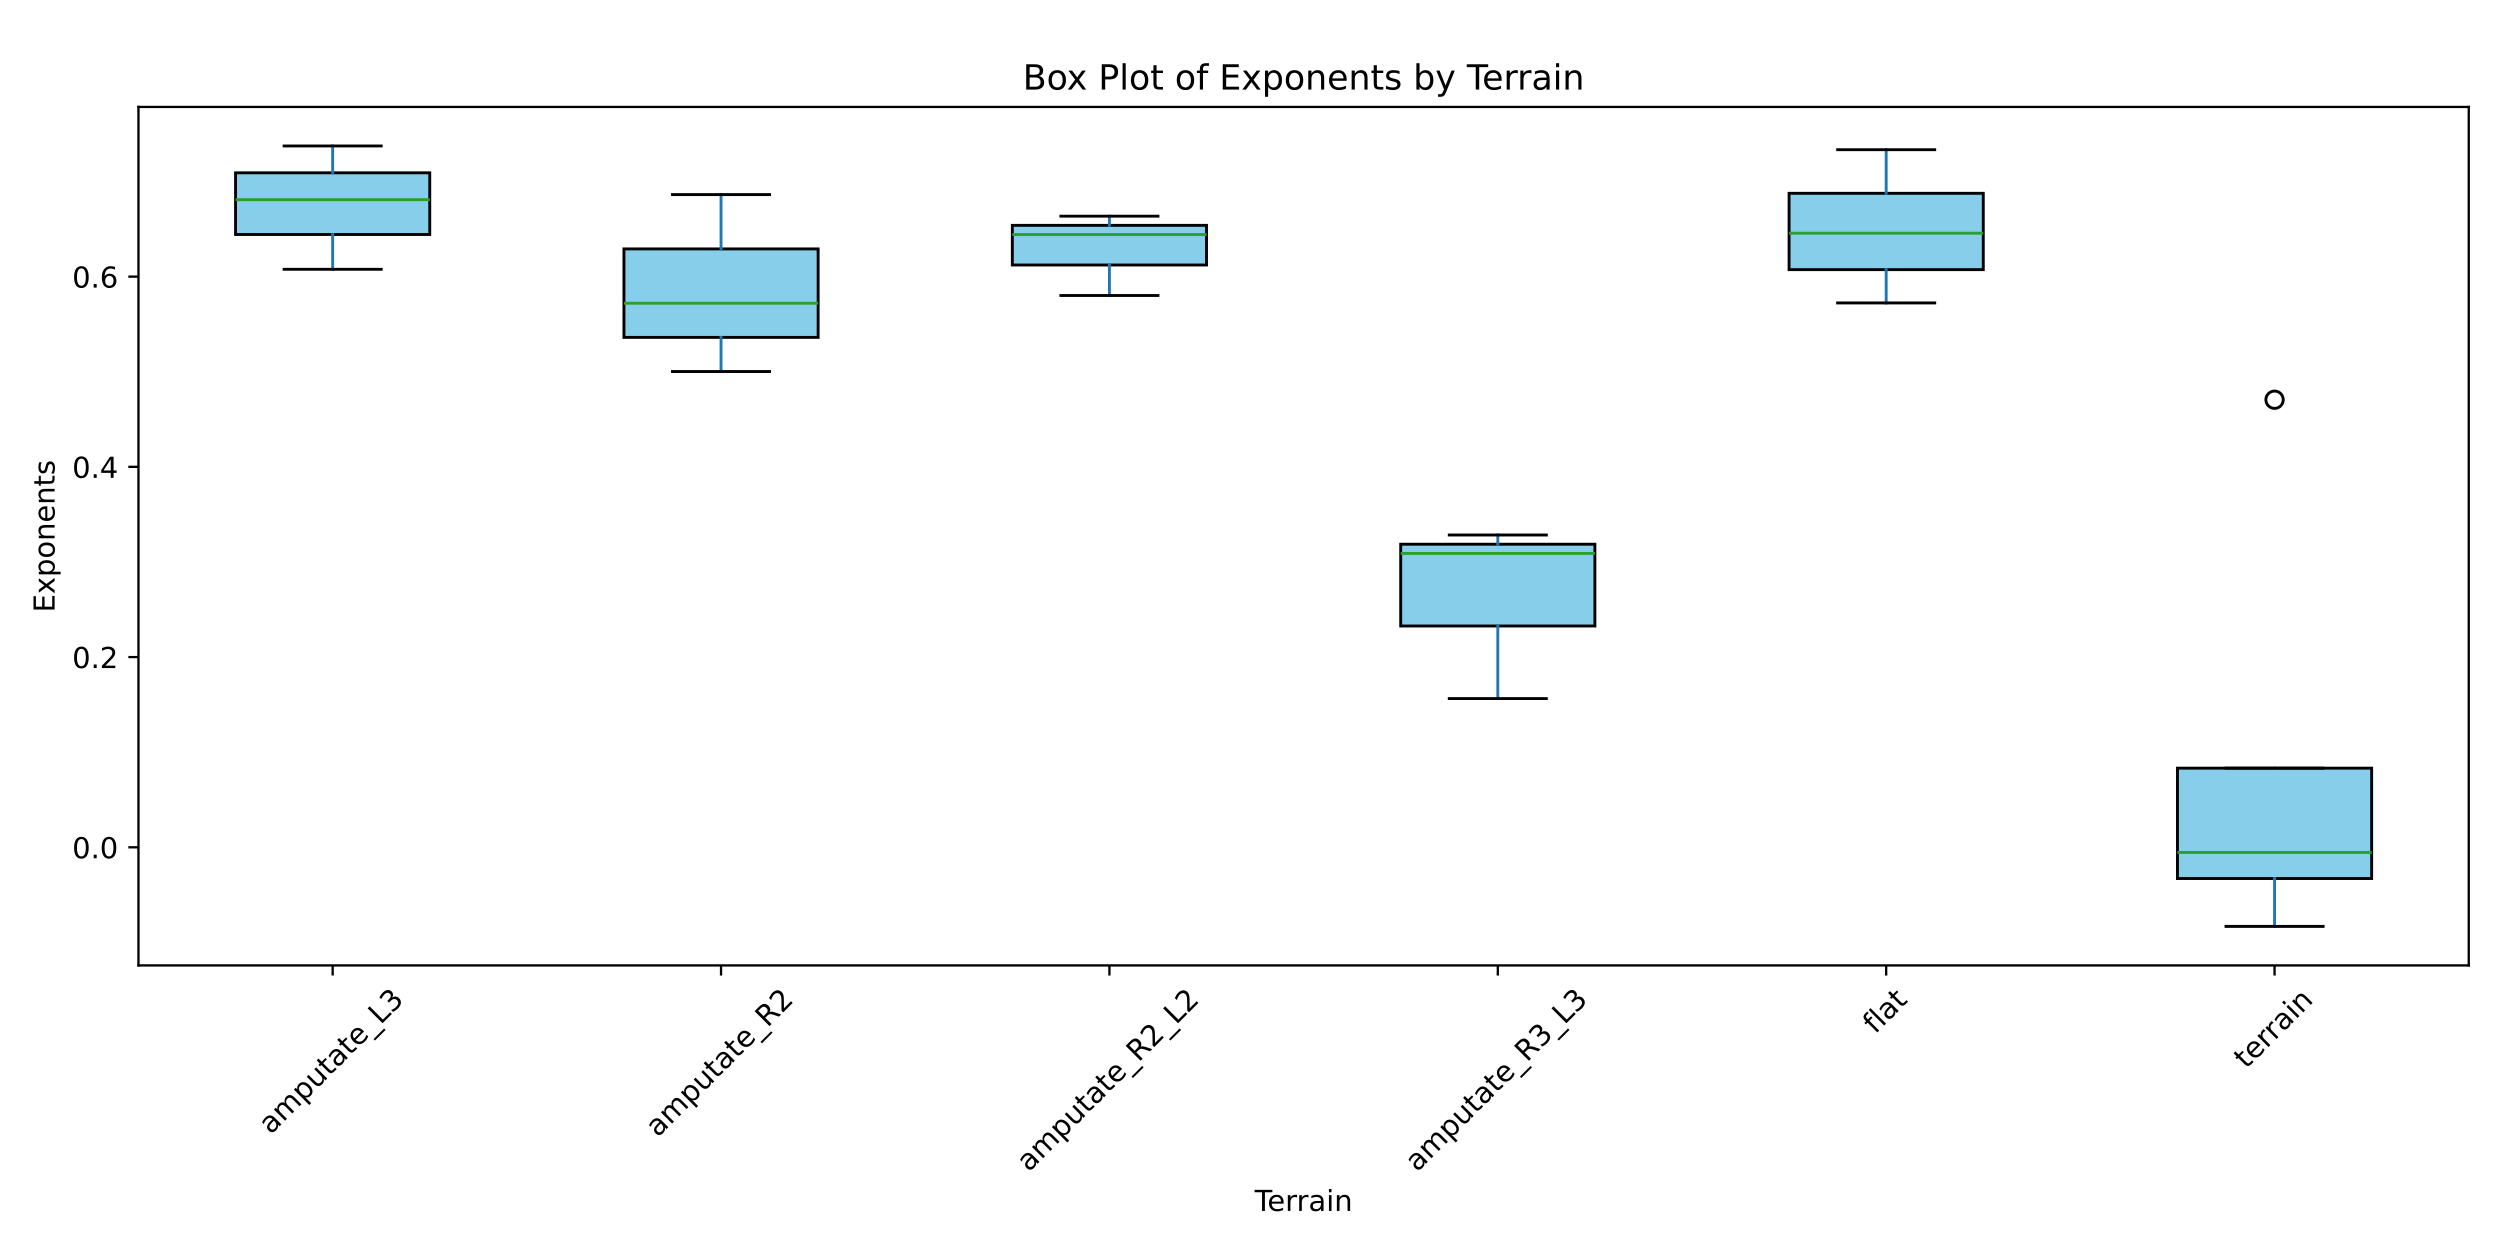
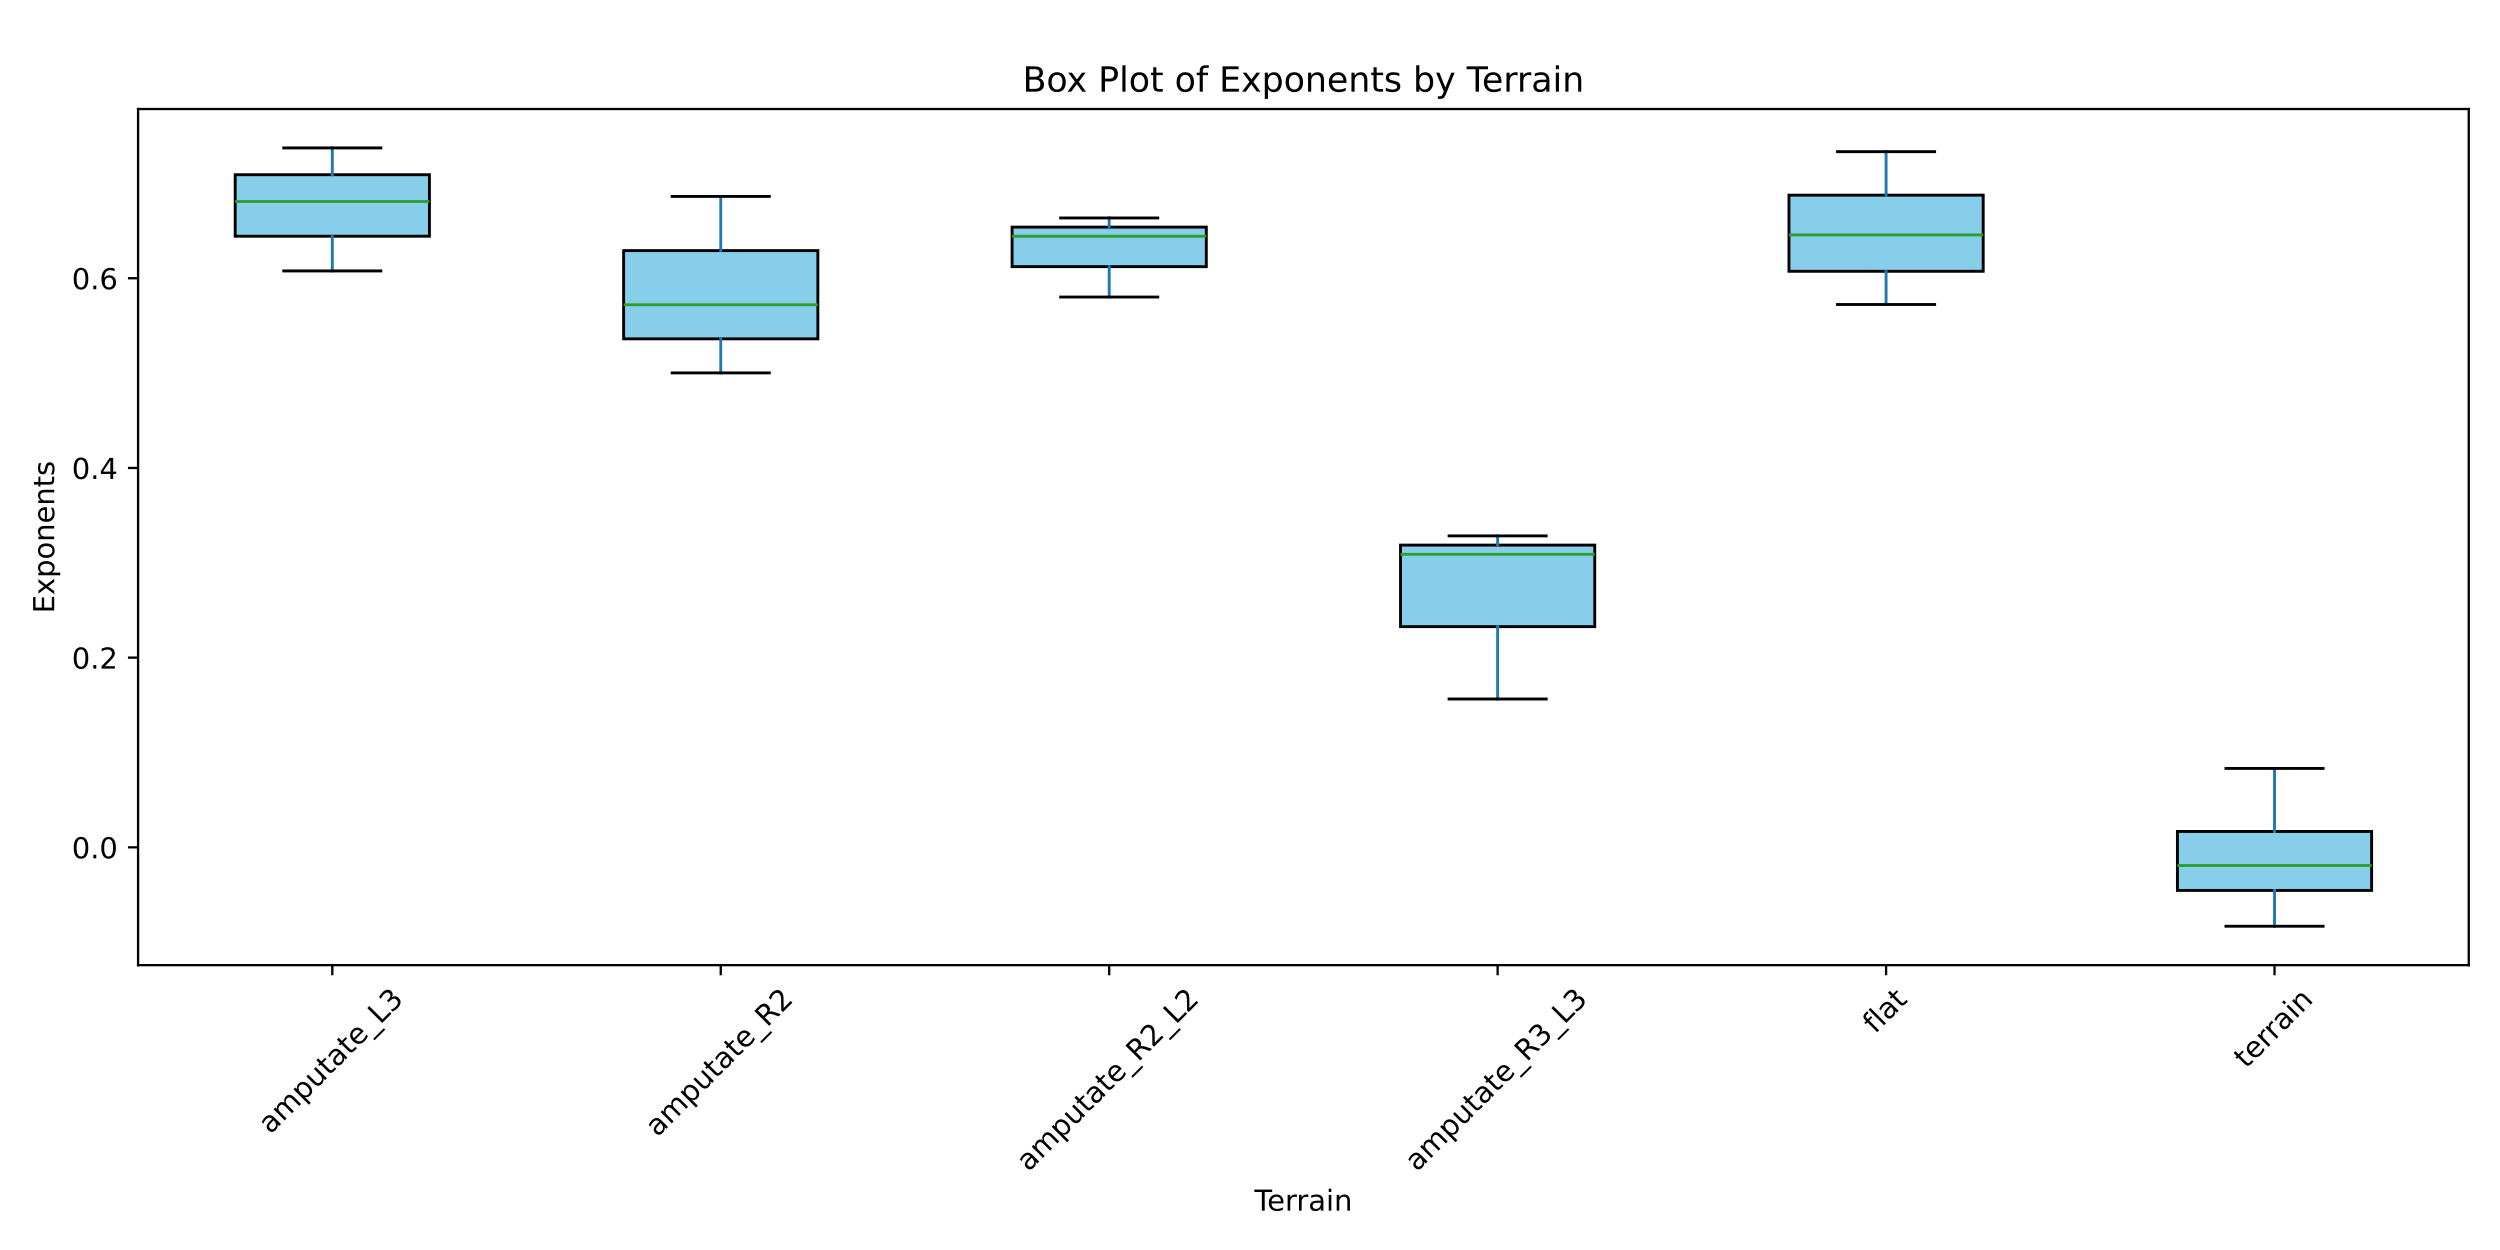
<svg xmlns="http://www.w3.org/2000/svg" xmlns:xlink="http://www.w3.org/1999/xlink" width="864pt" height="432pt" viewBox="0 0 864 432" version="1.1">
  <defs>
    <style type="text/css">*{stroke-linejoin: round; stroke-linecap: butt}</style>
  </defs>
  <g id="figure_1">
    <g id="patch_1">
      <path d="M 0 432  L 864 432  L 864 0  L 0 0  z " style="fill: #ffffff" />
    </g>
    <g id="axes_1">
      <g id="patch_2">
-         <path d="M 47.855 333.648  L 853.2 333.648  L 853.2 36.96  L 47.855 36.96  z " style="fill: #ffffff" />
+         <path d="M 47.72 333.553  L 853.2 333.553  L 853.2 37.68  L 47.72 37.68  z " style="fill: #ffffff" />
      </g>
      <g id="matplotlib.axis_1">
        <g id="xtick_1">
          <g id="line2d_1">
            <defs>
-               <path id="mf14366490c" d="M 0 0  L 0 3.5  " style="stroke: #000000; stroke-width: 0.8" />
+               <path id="ma3afc1bff6" d="M 0 0  L 0 3.5  " style="stroke: #000000; stroke-width: 0.8" />
            </defs>
            <g>
-               <use xlink:href="#mf14366490c" x="114.967" y="333.648" style="stroke: #000000; stroke-width: 0.8" />
+               <use xlink:href="#ma3afc1bff6" x="114.843" y="333.553" style="stroke: #000000; stroke-width: 0.8" />
            </g>
          </g>
          <g id="text_1">
-             <g transform="translate(93.56053 392.2904) rotate(-45) scale(0.1 -0.1)">
+             <g transform="translate(93.43678 392.195) rotate(-45) scale(0.1 -0.1)">
              <defs>
                <path id="DejaVuSans-61" d="M 2194 1759  Q 1497 1759 1228 1600  Q 959 1441 959 1056  Q 959 750 1161 570  Q 1363 391 1709 391  Q 2188 391 2477 730  Q 2766 1069 2766 1631  L 2766 1759  L 2194 1759  z M 3341 1997  L 3341 0  L 2766 0  L 2766 531  Q 2569 213 2275 61  Q 1981 -91 1556 -91  Q 1019 -91 701 211  Q 384 513 384 1019  Q 384 1609 779 1909  Q 1175 2209 1959 2209  L 2766 2209  L 2766 2266  Q 2766 2663 2505 2880  Q 2244 3097 1772 3097  Q 1472 3097 1187 3025  Q 903 2953 641 2809  L 641 3341  Q 956 3463 1253 3523  Q 1550 3584 1831 3584  Q 2591 3584 2966 3190  Q 3341 2797 3341 1997  z " transform="scale(0.015625)" />
                <path id="DejaVuSans-6d" d="M 3328 2828  Q 3544 3216 3844 3400  Q 4144 3584 4550 3584  Q 5097 3584 5394 3201  Q 5691 2819 5691 2113  L 5691 0  L 5113 0  L 5113 2094  Q 5113 2597 4934 2840  Q 4756 3084 4391 3084  Q 3944 3084 3684 2787  Q 3425 2491 3425 1978  L 3425 0  L 2847 0  L 2847 2094  Q 2847 2600 2669 2842  Q 2491 3084 2119 3084  Q 1678 3084 1418 2786  Q 1159 2488 1159 1978  L 1159 0  L 581 0  L 581 3500  L 1159 3500  L 1159 2956  Q 1356 3278 1631 3431  Q 1906 3584 2284 3584  Q 2666 3584 2933 3390  Q 3200 3197 3328 2828  z " transform="scale(0.015625)" />
                <path id="DejaVuSans-70" d="M 1159 525  L 1159 -1331  L 581 -1331  L 581 3500  L 1159 3500  L 1159 2969  Q 1341 3281 1617 3432  Q 1894 3584 2278 3584  Q 2916 3584 3314 3078  Q 3713 2572 3713 1747  Q 3713 922 3314 415  Q 2916 -91 2278 -91  Q 1894 -91 1617 61  Q 1341 213 1159 525  z M 3116 1747  Q 3116 2381 2855 2742  Q 2594 3103 2138 3103  Q 1681 3103 1420 2742  Q 1159 2381 1159 1747  Q 1159 1113 1420 752  Q 1681 391 2138 391  Q 2594 391 2855 752  Q 3116 1113 3116 1747  z " transform="scale(0.015625)" />
                <path id="DejaVuSans-75" d="M 544 1381  L 544 3500  L 1119 3500  L 1119 1403  Q 1119 906 1312 657  Q 1506 409 1894 409  Q 2359 409 2629 706  Q 2900 1003 2900 1516  L 2900 3500  L 3475 3500  L 3475 0  L 2900 0  L 2900 538  Q 2691 219 2414 64  Q 2138 -91 1772 -91  Q 1169 -91 856 284  Q 544 659 544 1381  z M 1991 3584  L 1991 3584  z " transform="scale(0.015625)" />
                <path id="DejaVuSans-74" d="M 1172 4494  L 1172 3500  L 2356 3500  L 2356 3053  L 1172 3053  L 1172 1153  Q 1172 725 1289 603  Q 1406 481 1766 481  L 2356 481  L 2356 0  L 1766 0  Q 1100 0 847 248  Q 594 497 594 1153  L 594 3053  L 172 3053  L 172 3500  L 594 3500  L 594 4494  L 1172 4494  z " transform="scale(0.015625)" />
                <path id="DejaVuSans-65" d="M 3597 1894  L 3597 1613  L 953 1613  Q 991 1019 1311 708  Q 1631 397 2203 397  Q 2534 397 2845 478  Q 3156 559 3463 722  L 3463 178  Q 3153 47 2828 -22  Q 2503 -91 2169 -91  Q 1331 -91 842 396  Q 353 884 353 1716  Q 353 2575 817 3079  Q 1281 3584 2069 3584  Q 2775 3584 3186 3129  Q 3597 2675 3597 1894  z M 3022 2063  Q 3016 2534 2758 2815  Q 2500 3097 2075 3097  Q 1594 3097 1305 2825  Q 1016 2553 972 2059  L 3022 2063  z " transform="scale(0.015625)" />
                <path id="DejaVuSans-5f" d="M 3263 -1063  L 3263 -1509  L -63 -1509  L -63 -1063  L 3263 -1063  z " transform="scale(0.015625)" />
                <path id="DejaVuSans-4c" d="M 628 4666  L 1259 4666  L 1259 531  L 3531 531  L 3531 0  L 628 0  L 628 4666  z " transform="scale(0.015625)" />
                <path id="DejaVuSans-33" d="M 2597 2516  Q 3050 2419 3304 2112  Q 3559 1806 3559 1356  Q 3559 666 3084 287  Q 2609 -91 1734 -91  Q 1441 -91 1130 -33  Q 819 25 488 141  L 488 750  Q 750 597 1062 519  Q 1375 441 1716 441  Q 2309 441 2620 675  Q 2931 909 2931 1356  Q 2931 1769 2642 2001  Q 2353 2234 1838 2234  L 1294 2234  L 1294 2753  L 1863 2753  Q 2328 2753 2575 2939  Q 2822 3125 2822 3475  Q 2822 3834 2567 4026  Q 2313 4219 1838 4219  Q 1578 4219 1281 4162  Q 984 4106 628 3988  L 628 4550  Q 988 4650 1302 4700  Q 1616 4750 1894 4750  Q 2613 4750 3031 4423  Q 3450 4097 3450 3541  Q 3450 3153 3228 2886  Q 3006 2619 2597 2516  z " transform="scale(0.015625)" />
              </defs>
              <use xlink:href="#DejaVuSans-61" />
              <use xlink:href="#DejaVuSans-6d" x="61.279" />
              <use xlink:href="#DejaVuSans-70" x="158.691" />
              <use xlink:href="#DejaVuSans-75" x="222.168" />
              <use xlink:href="#DejaVuSans-74" x="285.547" />
              <use xlink:href="#DejaVuSans-61" x="324.756" />
              <use xlink:href="#DejaVuSans-74" x="386.035" />
              <use xlink:href="#DejaVuSans-65" x="425.244" />
              <use xlink:href="#DejaVuSans-5f" x="486.768" />
              <use xlink:href="#DejaVuSans-4c" x="536.768" />
              <use xlink:href="#DejaVuSans-33" x="592.48" />
            </g>
          </g>
        </g>
        <g id="xtick_2">
          <g id="line2d_2">
            <g>
-               <use xlink:href="#mf14366490c" x="249.191" y="333.648" style="stroke: #000000; stroke-width: 0.8" />
+               <use xlink:href="#ma3afc1bff6" x="249.09" y="333.553" style="stroke: #000000; stroke-width: 0.8" />
            </g>
          </g>
          <g id="text_2">
-             <g transform="translate(227.298 393.2638) rotate(-45) scale(0.1 -0.1)">
+             <g transform="translate(227.1968 393.1683) rotate(-45) scale(0.1 -0.1)">
              <defs>
                <path id="DejaVuSans-52" d="M 2841 2188  Q 3044 2119 3236 1894  Q 3428 1669 3622 1275  L 4263 0  L 3584 0  L 2988 1197  Q 2756 1666 2539 1819  Q 2322 1972 1947 1972  L 1259 1972  L 1259 0  L 628 0  L 628 4666  L 2053 4666  Q 2853 4666 3247 4331  Q 3641 3997 3641 3322  Q 3641 2881 3436 2590  Q 3231 2300 2841 2188  z M 1259 4147  L 1259 2491  L 2053 2491  Q 2509 2491 2742 2702  Q 2975 2913 2975 3322  Q 2975 3731 2742 3939  Q 2509 4147 2053 4147  L 1259 4147  z " transform="scale(0.015625)" />
                <path id="DejaVuSans-32" d="M 1228 531  L 3431 531  L 3431 0  L 469 0  L 469 531  Q 828 903 1448 1529  Q 2069 2156 2228 2338  Q 2531 2678 2651 2914  Q 2772 3150 2772 3378  Q 2772 3750 2511 3984  Q 2250 4219 1831 4219  Q 1534 4219 1204 4116  Q 875 4013 500 3803  L 500 4441  Q 881 4594 1212 4672  Q 1544 4750 1819 4750  Q 2544 4750 2975 4387  Q 3406 4025 3406 3419  Q 3406 3131 3298 2873  Q 3191 2616 2906 2266  Q 2828 2175 2409 1742  Q 1991 1309 1228 531  z " transform="scale(0.015625)" />
              </defs>
              <use xlink:href="#DejaVuSans-61" />
              <use xlink:href="#DejaVuSans-6d" x="61.279" />
              <use xlink:href="#DejaVuSans-70" x="158.691" />
              <use xlink:href="#DejaVuSans-75" x="222.168" />
              <use xlink:href="#DejaVuSans-74" x="285.547" />
              <use xlink:href="#DejaVuSans-61" x="324.756" />
              <use xlink:href="#DejaVuSans-74" x="386.035" />
              <use xlink:href="#DejaVuSans-65" x="425.244" />
              <use xlink:href="#DejaVuSans-5f" x="486.768" />
              <use xlink:href="#DejaVuSans-52" x="536.768" />
              <use xlink:href="#DejaVuSans-32" x="606.25" />
            </g>
          </g>
        </g>
        <g id="xtick_3">
          <g id="line2d_3">
            <g>
-               <use xlink:href="#mf14366490c" x="383.415" y="333.648" style="stroke: #000000; stroke-width: 0.8" />
+               <use xlink:href="#ma3afc1bff6" x="383.337" y="333.553" style="stroke: #000000; stroke-width: 0.8" />
            </g>
          </g>
          <g id="text_3">
-             <g transform="translate(355.535 405.2382) rotate(-45) scale(0.1 -0.1)">
+             <g transform="translate(355.4562 405.1428) rotate(-45) scale(0.1 -0.1)">
              <use xlink:href="#DejaVuSans-61" />
              <use xlink:href="#DejaVuSans-6d" x="61.279" />
              <use xlink:href="#DejaVuSans-70" x="158.691" />
              <use xlink:href="#DejaVuSans-75" x="222.168" />
              <use xlink:href="#DejaVuSans-74" x="285.547" />
              <use xlink:href="#DejaVuSans-61" x="324.756" />
              <use xlink:href="#DejaVuSans-74" x="386.035" />
              <use xlink:href="#DejaVuSans-65" x="425.244" />
              <use xlink:href="#DejaVuSans-5f" x="486.768" />
              <use xlink:href="#DejaVuSans-52" x="536.768" />
              <use xlink:href="#DejaVuSans-32" x="606.25" />
              <use xlink:href="#DejaVuSans-5f" x="669.873" />
              <use xlink:href="#DejaVuSans-4c" x="719.873" />
              <use xlink:href="#DejaVuSans-32" x="775.586" />
            </g>
          </g>
        </g>
        <g id="xtick_4">
          <g id="line2d_4">
            <g>
-               <use xlink:href="#mf14366490c" x="517.64" y="333.648" style="stroke: #000000; stroke-width: 0.8" />
+               <use xlink:href="#ma3afc1bff6" x="517.583" y="333.553" style="stroke: #000000; stroke-width: 0.8" />
            </g>
          </g>
          <g id="text_4">
-             <g transform="translate(489.7591 405.2382) rotate(-45) scale(0.1 -0.1)">
+             <g transform="translate(489.7029 405.1428) rotate(-45) scale(0.1 -0.1)">
              <use xlink:href="#DejaVuSans-61" />
              <use xlink:href="#DejaVuSans-6d" x="61.279" />
              <use xlink:href="#DejaVuSans-70" x="158.691" />
              <use xlink:href="#DejaVuSans-75" x="222.168" />
              <use xlink:href="#DejaVuSans-74" x="285.547" />
              <use xlink:href="#DejaVuSans-61" x="324.756" />
              <use xlink:href="#DejaVuSans-74" x="386.035" />
              <use xlink:href="#DejaVuSans-65" x="425.244" />
              <use xlink:href="#DejaVuSans-5f" x="486.768" />
              <use xlink:href="#DejaVuSans-52" x="536.768" />
              <use xlink:href="#DejaVuSans-33" x="606.25" />
              <use xlink:href="#DejaVuSans-5f" x="669.873" />
              <use xlink:href="#DejaVuSans-4c" x="719.873" />
              <use xlink:href="#DejaVuSans-33" x="775.586" />
            </g>
          </g>
        </g>
        <g id="xtick_5">
          <g id="line2d_5">
            <g>
-               <use xlink:href="#mf14366490c" x="651.864" y="333.648" style="stroke: #000000; stroke-width: 0.8" />
+               <use xlink:href="#ma3afc1bff6" x="651.83" y="333.553" style="stroke: #000000; stroke-width: 0.8" />
            </g>
          </g>
          <g id="text_5">
-             <g transform="translate(648.0354 357.5803) rotate(-45) scale(0.1 -0.1)">
+             <g transform="translate(648.0017 357.4849) rotate(-45) scale(0.1 -0.1)">
              <defs>
                <path id="DejaVuSans-66" d="M 2375 4863  L 2375 4384  L 1825 4384  Q 1516 4384 1395 4259  Q 1275 4134 1275 3809  L 1275 3500  L 2222 3500  L 2222 3053  L 1275 3053  L 1275 0  L 697 0  L 697 3053  L 147 3053  L 147 3500  L 697 3500  L 697 3744  Q 697 4328 969 4595  Q 1241 4863 1831 4863  L 2375 4863  z " transform="scale(0.015625)" />
                <path id="DejaVuSans-6c" d="M 603 4863  L 1178 4863  L 1178 0  L 603 0  L 603 4863  z " transform="scale(0.015625)" />
              </defs>
              <use xlink:href="#DejaVuSans-66" />
              <use xlink:href="#DejaVuSans-6c" x="35.205" />
              <use xlink:href="#DejaVuSans-61" x="62.988" />
              <use xlink:href="#DejaVuSans-74" x="124.268" />
            </g>
          </g>
        </g>
        <g id="xtick_6">
          <g id="line2d_6">
            <g>
-               <use xlink:href="#mf14366490c" x="786.088" y="333.648" style="stroke: #000000; stroke-width: 0.8" />
+               <use xlink:href="#ma3afc1bff6" x="786.077" y="333.553" style="stroke: #000000; stroke-width: 0.8" />
            </g>
          </g>
          <g id="text_6">
-             <g transform="translate(776.2431 369.6133) rotate(-45) scale(0.1 -0.1)">
+             <g transform="translate(776.2319 369.5178) rotate(-45) scale(0.1 -0.1)">
              <defs>
                <path id="DejaVuSans-72" d="M 2631 2963  Q 2534 3019 2420 3045  Q 2306 3072 2169 3072  Q 1681 3072 1420 2755  Q 1159 2438 1159 1844  L 1159 0  L 581 0  L 581 3500  L 1159 3500  L 1159 2956  Q 1341 3275 1631 3429  Q 1922 3584 2338 3584  Q 2397 3584 2469 3576  Q 2541 3569 2628 3553  L 2631 2963  z " transform="scale(0.015625)" />
                <path id="DejaVuSans-69" d="M 603 3500  L 1178 3500  L 1178 0  L 603 0  L 603 3500  z M 603 4863  L 1178 4863  L 1178 4134  L 603 4134  L 603 4863  z " transform="scale(0.015625)" />
                <path id="DejaVuSans-6e" d="M 3513 2113  L 3513 0  L 2938 0  L 2938 2094  Q 2938 2591 2744 2837  Q 2550 3084 2163 3084  Q 1697 3084 1428 2787  Q 1159 2491 1159 1978  L 1159 0  L 581 0  L 581 3500  L 1159 3500  L 1159 2956  Q 1366 3272 1645 3428  Q 1925 3584 2291 3584  Q 2894 3584 3203 3211  Q 3513 2838 3513 2113  z " transform="scale(0.015625)" />
              </defs>
              <use xlink:href="#DejaVuSans-74" />
              <use xlink:href="#DejaVuSans-65" x="39.209" />
              <use xlink:href="#DejaVuSans-72" x="100.732" />
              <use xlink:href="#DejaVuSans-72" x="140.096" />
              <use xlink:href="#DejaVuSans-61" x="181.209" />
              <use xlink:href="#DejaVuSans-69" x="242.488" />
              <use xlink:href="#DejaVuSans-6e" x="270.271" />
            </g>
          </g>
        </g>
        <g id="text_7">
-           <g transform="translate(433.6017 418.5039) scale(0.1 -0.1)">
+           <g transform="translate(433.5342 418.4084) scale(0.1 -0.1)">
            <defs>
              <path id="DejaVuSans-54" d="M -19 4666  L 3928 4666  L 3928 4134  L 2272 4134  L 2272 0  L 1638 0  L 1638 4134  L -19 4134  L -19 4666  z " transform="scale(0.015625)" />
            </defs>
            <use xlink:href="#DejaVuSans-54" />
            <use xlink:href="#DejaVuSans-65" x="44.084" />
            <use xlink:href="#DejaVuSans-72" x="105.607" />
            <use xlink:href="#DejaVuSans-72" x="144.971" />
            <use xlink:href="#DejaVuSans-61" x="186.084" />
            <use xlink:href="#DejaVuSans-69" x="247.363" />
            <use xlink:href="#DejaVuSans-6e" x="275.146" />
          </g>
        </g>
      </g>
      <g id="matplotlib.axis_2">
        <g id="ytick_1">
          <g id="line2d_7">
            <defs>
-               <path id="m01197b8c91" d="M 0 0  L -3.5 0  " style="stroke: #000000; stroke-width: 0.8" />
+               <path id="m7ace9a53f7" d="M 0 0  L -3.5 0  " style="stroke: #000000; stroke-width: 0.8" />
            </defs>
            <g>
-               <use xlink:href="#m01197b8c91" x="47.855" y="292.822" style="stroke: #000000; stroke-width: 0.8" />
+               <use xlink:href="#m7ace9a53f7" x="47.72" y="292.839" style="stroke: #000000; stroke-width: 0.8" />
            </g>
          </g>
          <g id="text_8">
-             <g transform="translate(24.95188 296.621) scale(0.1 -0.1)">
+             <g transform="translate(24.81687 296.6377) scale(0.1 -0.1)">
              <defs>
                <path id="DejaVuSans-30" d="M 2034 4250  Q 1547 4250 1301 3770  Q 1056 3291 1056 2328  Q 1056 1369 1301 889  Q 1547 409 2034 409  Q 2525 409 2770 889  Q 3016 1369 3016 2328  Q 3016 3291 2770 3770  Q 2525 4250 2034 4250  z M 2034 4750  Q 2819 4750 3233 4129  Q 3647 3509 3647 2328  Q 3647 1150 3233 529  Q 2819 -91 2034 -91  Q 1250 -91 836 529  Q 422 1150 422 2328  Q 422 3509 836 4129  Q 1250 4750 2034 4750  z " transform="scale(0.015625)" />
                <path id="DejaVuSans-2e" d="M 684 794  L 1344 794  L 1344 0  L 684 0  L 684 794  z " transform="scale(0.015625)" />
              </defs>
              <use xlink:href="#DejaVuSans-30" />
              <use xlink:href="#DejaVuSans-2e" x="63.623" />
              <use xlink:href="#DejaVuSans-30" x="95.41" />
            </g>
          </g>
        </g>
        <g id="ytick_2">
          <g id="line2d_8">
            <g>
-               <use xlink:href="#m01197b8c91" x="47.855" y="227.083" style="stroke: #000000; stroke-width: 0.8" />
+               <use xlink:href="#m7ace9a53f7" x="47.72" y="227.28" style="stroke: #000000; stroke-width: 0.8" />
            </g>
          </g>
          <g id="text_9">
-             <g transform="translate(24.95188 230.8818) scale(0.1 -0.1)">
+             <g transform="translate(24.81687 231.0792) scale(0.1 -0.1)">
              <use xlink:href="#DejaVuSans-30" />
              <use xlink:href="#DejaVuSans-2e" x="63.623" />
              <use xlink:href="#DejaVuSans-32" x="95.41" />
            </g>
          </g>
        </g>
        <g id="ytick_3">
          <g id="line2d_9">
            <g>
-               <use xlink:href="#m01197b8c91" x="47.855" y="161.343" style="stroke: #000000; stroke-width: 0.8" />
+               <use xlink:href="#m7ace9a53f7" x="47.72" y="161.722" style="stroke: #000000; stroke-width: 0.8" />
            </g>
          </g>
          <g id="text_10">
-             <g transform="translate(24.95188 165.1426) scale(0.1 -0.1)">
+             <g transform="translate(24.81687 165.5207) scale(0.1 -0.1)">
              <defs>
                <path id="DejaVuSans-34" d="M 2419 4116  L 825 1625  L 2419 1625  L 2419 4116  z M 2253 4666  L 3047 4666  L 3047 1625  L 3713 1625  L 3713 1100  L 3047 1100  L 3047 0  L 2419 0  L 2419 1100  L 313 1100  L 313 1709  L 2253 4666  z " transform="scale(0.015625)" />
              </defs>
              <use xlink:href="#DejaVuSans-30" />
              <use xlink:href="#DejaVuSans-2e" x="63.623" />
              <use xlink:href="#DejaVuSans-34" x="95.41" />
            </g>
          </g>
        </g>
        <g id="ytick_4">
          <g id="line2d_10">
            <g>
-               <use xlink:href="#m01197b8c91" x="47.855" y="95.604" style="stroke: #000000; stroke-width: 0.8" />
+               <use xlink:href="#m7ace9a53f7" x="47.72" y="96.163" style="stroke: #000000; stroke-width: 0.8" />
            </g>
          </g>
          <g id="text_11">
-             <g transform="translate(24.95188 99.40341) scale(0.1 -0.1)">
+             <g transform="translate(24.81687 99.96223) scale(0.1 -0.1)">
              <defs>
                <path id="DejaVuSans-36" d="M 2113 2584  Q 1688 2584 1439 2293  Q 1191 2003 1191 1497  Q 1191 994 1439 701  Q 1688 409 2113 409  Q 2538 409 2786 701  Q 3034 994 3034 1497  Q 3034 2003 2786 2293  Q 2538 2584 2113 2584  z M 3366 4563  L 3366 3988  Q 3128 4100 2886 4159  Q 2644 4219 2406 4219  Q 1781 4219 1451 3797  Q 1122 3375 1075 2522  Q 1259 2794 1537 2939  Q 1816 3084 2150 3084  Q 2853 3084 3261 2657  Q 3669 2231 3669 1497  Q 3669 778 3244 343  Q 2819 -91 2113 -91  Q 1303 -91 875 529  Q 447 1150 447 2328  Q 447 3434 972 4092  Q 1497 4750 2381 4750  Q 2619 4750 2861 4703  Q 3103 4656 3366 4563  z " transform="scale(0.015625)" />
              </defs>
              <use xlink:href="#DejaVuSans-30" />
              <use xlink:href="#DejaVuSans-2e" x="63.623" />
              <use xlink:href="#DejaVuSans-36" x="95.41" />
            </g>
          </g>
        </g>
        <g id="text_12">
-           <g transform="translate(18.87219 211.6355) rotate(-90) scale(0.1 -0.1)">
+           <g transform="translate(18.73719 211.9477) rotate(-90) scale(0.1 -0.1)">
            <defs>
              <path id="DejaVuSans-45" d="M 628 4666  L 3578 4666  L 3578 4134  L 1259 4134  L 1259 2753  L 3481 2753  L 3481 2222  L 1259 2222  L 1259 531  L 3634 531  L 3634 0  L 628 0  L 628 4666  z " transform="scale(0.015625)" />
              <path id="DejaVuSans-78" d="M 3513 3500  L 2247 1797  L 3578 0  L 2900 0  L 1881 1375  L 863 0  L 184 0  L 1544 1831  L 300 3500  L 978 3500  L 1906 2253  L 2834 3500  L 3513 3500  z " transform="scale(0.015625)" />
              <path id="DejaVuSans-6f" d="M 1959 3097  Q 1497 3097 1228 2736  Q 959 2375 959 1747  Q 959 1119 1226 758  Q 1494 397 1959 397  Q 2419 397 2687 759  Q 2956 1122 2956 1747  Q 2956 2369 2687 2733  Q 2419 3097 1959 3097  z M 1959 3584  Q 2709 3584 3137 3096  Q 3566 2609 3566 1747  Q 3566 888 3137 398  Q 2709 -91 1959 -91  Q 1206 -91 779 398  Q 353 888 353 1747  Q 353 2609 779 3096  Q 1206 3584 1959 3584  z " transform="scale(0.015625)" />
              <path id="DejaVuSans-73" d="M 2834 3397  L 2834 2853  Q 2591 2978 2328 3040  Q 2066 3103 1784 3103  Q 1356 3103 1142 2972  Q 928 2841 928 2578  Q 928 2378 1081 2264  Q 1234 2150 1697 2047  L 1894 2003  Q 2506 1872 2764 1633  Q 3022 1394 3022 966  Q 3022 478 2636 193  Q 2250 -91 1575 -91  Q 1294 -91 989 -36  Q 684 19 347 128  L 347 722  Q 666 556 975 473  Q 1284 391 1588 391  Q 1994 391 2212 530  Q 2431 669 2431 922  Q 2431 1156 2273 1281  Q 2116 1406 1581 1522  L 1381 1569  Q 847 1681 609 1914  Q 372 2147 372 2553  Q 372 3047 722 3315  Q 1072 3584 1716 3584  Q 2034 3584 2315 3537  Q 2597 3491 2834 3397  z " transform="scale(0.015625)" />
            </defs>
            <use xlink:href="#DejaVuSans-45" />
            <use xlink:href="#DejaVuSans-78" x="63.184" />
            <use xlink:href="#DejaVuSans-70" x="122.363" />
            <use xlink:href="#DejaVuSans-6f" x="185.84" />
            <use xlink:href="#DejaVuSans-6e" x="247.021" />
            <use xlink:href="#DejaVuSans-65" x="310.4" />
            <use xlink:href="#DejaVuSans-6e" x="371.924" />
            <use xlink:href="#DejaVuSans-74" x="435.303" />
            <use xlink:href="#DejaVuSans-73" x="474.512" />
          </g>
        </g>
      </g>
      <g id="patch_3">
-         <path d="M 81.411 81.036  L 148.523 81.036  L 148.523 59.726  L 81.411 59.726  L 81.411 81.036  z " clip-path="url(#pd24f662ad1)" style="fill: #87ceeb; stroke: #000000; stroke-linejoin: miter" />
+         <path d="M 81.282 81.635  L 148.405 81.635  L 148.405 60.383  L 81.282 60.383  L 81.282 81.635  z " clip-path="url(#pe4e817c766)" style="fill: #87ceeb; stroke: #000000; stroke-linejoin: miter" />
      </g>
      <g id="line2d_11">
-         <path d="M 114.967 81.036  L 114.967 93.066  " clip-path="url(#pd24f662ad1)" style="fill: none; stroke: #1f77b4; stroke-linecap: square" />
+         <path d="M 114.843 81.635  L 114.843 93.632  " clip-path="url(#pe4e817c766)" style="fill: none; stroke: #1f77b4; stroke-linecap: square" />
      </g>
      <g id="line2d_12">
-         <path d="M 114.967 59.726  L 114.967 50.446  " clip-path="url(#pd24f662ad1)" style="fill: none; stroke: #1f77b4; stroke-linecap: square" />
+         <path d="M 114.843 60.383  L 114.843 51.129  " clip-path="url(#pe4e817c766)" style="fill: none; stroke: #1f77b4; stroke-linecap: square" />
      </g>
      <g id="line2d_13">
-         <path d="M 98.189 93.066  L 131.745 93.066  " clip-path="url(#pd24f662ad1)" style="fill: none; stroke: #000000; stroke-linecap: square" />
+         <path d="M 98.062 93.632  L 131.624 93.632  " clip-path="url(#pe4e817c766)" style="fill: none; stroke: #000000; stroke-linecap: square" />
      </g>
      <g id="line2d_14">
-         <path d="M 98.189 50.446  L 131.745 50.446  " clip-path="url(#pd24f662ad1)" style="fill: none; stroke: #000000; stroke-linecap: square" />
+         <path d="M 98.062 51.129  L 131.624 51.129  " clip-path="url(#pe4e817c766)" style="fill: none; stroke: #000000; stroke-linecap: square" />
      </g>
      <g id="line2d_15" />
      <g id="patch_4">
-         <path d="M 215.635 116.601  L 282.747 116.601  L 282.747 86.024  L 215.635 86.024  L 215.635 116.601  z " clip-path="url(#pd24f662ad1)" style="fill: #87ceeb; stroke: #000000; stroke-linejoin: miter" />
+         <path d="M 215.528 117.102  L 282.652 117.102  L 282.652 86.609  L 215.528 86.609  L 215.528 117.102  z " clip-path="url(#pe4e817c766)" style="fill: #87ceeb; stroke: #000000; stroke-linejoin: miter" />
      </g>
      <g id="line2d_16">
-         <path d="M 249.191 116.601  L 249.191 128.405  " clip-path="url(#pd24f662ad1)" style="fill: none; stroke: #1f77b4; stroke-linecap: square" />
+         <path d="M 249.09 117.102  L 249.09 128.873  " clip-path="url(#pe4e817c766)" style="fill: none; stroke: #1f77b4; stroke-linecap: square" />
      </g>
      <g id="line2d_17">
-         <path d="M 249.191 86.024  L 249.191 67.251  " clip-path="url(#pd24f662ad1)" style="fill: none; stroke: #1f77b4; stroke-linecap: square" />
+         <path d="M 249.09 86.609  L 249.09 67.887  " clip-path="url(#pe4e817c766)" style="fill: none; stroke: #1f77b4; stroke-linecap: square" />
      </g>
      <g id="line2d_18">
-         <path d="M 232.413 128.405  L 265.969 128.405  " clip-path="url(#pd24f662ad1)" style="fill: none; stroke: #000000; stroke-linecap: square" />
+         <path d="M 232.309 128.873  L 265.871 128.873  " clip-path="url(#pe4e817c766)" style="fill: none; stroke: #000000; stroke-linecap: square" />
      </g>
      <g id="line2d_19">
-         <path d="M 232.413 67.251  L 265.969 67.251  " clip-path="url(#pd24f662ad1)" style="fill: none; stroke: #000000; stroke-linecap: square" />
+         <path d="M 232.309 67.887  L 265.871 67.887  " clip-path="url(#pe4e817c766)" style="fill: none; stroke: #000000; stroke-linecap: square" />
      </g>
      <g id="line2d_20" />
      <g id="patch_5">
-         <path d="M 349.859 91.586  L 416.971 91.586  L 416.971 77.882  L 349.859 77.882  L 349.859 91.586  z " clip-path="url(#pd24f662ad1)" style="fill: #87ceeb; stroke: #000000; stroke-linejoin: miter" />
+         <path d="M 349.775 92.156  L 416.898 92.156  L 416.898 78.489  L 349.775 78.489  L 349.775 92.156  z " clip-path="url(#pe4e817c766)" style="fill: #87ceeb; stroke: #000000; stroke-linejoin: miter" />
      </g>
      <g id="line2d_21">
-         <path d="M 383.415 91.586  L 383.415 102.118  " clip-path="url(#pd24f662ad1)" style="fill: none; stroke: #1f77b4; stroke-linecap: square" />
+         <path d="M 383.337 92.156  L 383.337 102.659  " clip-path="url(#pe4e817c766)" style="fill: none; stroke: #1f77b4; stroke-linecap: square" />
      </g>
      <g id="line2d_22">
-         <path d="M 383.415 77.882  L 383.415 74.71  " clip-path="url(#pd24f662ad1)" style="fill: none; stroke: #1f77b4; stroke-linecap: square" />
+         <path d="M 383.337 78.489  L 383.337 75.327  " clip-path="url(#pe4e817c766)" style="fill: none; stroke: #1f77b4; stroke-linecap: square" />
      </g>
      <g id="line2d_23">
-         <path d="M 366.637 102.118  L 400.193 102.118  " clip-path="url(#pd24f662ad1)" style="fill: none; stroke: #000000; stroke-linecap: square" />
+         <path d="M 366.556 102.659  L 400.118 102.659  " clip-path="url(#pe4e817c766)" style="fill: none; stroke: #000000; stroke-linecap: square" />
      </g>
      <g id="line2d_24">
-         <path d="M 366.637 74.71  L 400.193 74.71  " clip-path="url(#pd24f662ad1)" style="fill: none; stroke: #000000; stroke-linecap: square" />
+         <path d="M 366.556 75.327  L 400.118 75.327  " clip-path="url(#pe4e817c766)" style="fill: none; stroke: #000000; stroke-linecap: square" />
      </g>
      <g id="line2d_25" />
      <g id="patch_6">
-         <path d="M 484.084 216.346  L 551.196 216.346  L 551.196 188.083  L 484.084 188.083  L 484.084 216.346  z " clip-path="url(#pd24f662ad1)" style="fill: #87ceeb; stroke: #000000; stroke-linejoin: miter" />
+         <path d="M 484.022 216.572  L 551.145 216.572  L 551.145 188.388  L 484.022 188.388  L 484.022 216.572  z " clip-path="url(#pe4e817c766)" style="fill: #87ceeb; stroke: #000000; stroke-linejoin: miter" />
      </g>
      <g id="line2d_26">
-         <path d="M 517.64 216.346  L 517.64 241.42  " clip-path="url(#pd24f662ad1)" style="fill: none; stroke: #1f77b4; stroke-linecap: square" />
+         <path d="M 517.583 216.572  L 517.583 241.578  " clip-path="url(#pe4e817c766)" style="fill: none; stroke: #1f77b4; stroke-linecap: square" />
      </g>
      <g id="line2d_27">
-         <path d="M 517.64 188.083  L 517.64 184.895  " clip-path="url(#pd24f662ad1)" style="fill: none; stroke: #1f77b4; stroke-linecap: square" />
+         <path d="M 517.583 188.388  L 517.583 185.208  " clip-path="url(#pe4e817c766)" style="fill: none; stroke: #1f77b4; stroke-linecap: square" />
      </g>
      <g id="line2d_28">
-         <path d="M 500.862 241.42  L 534.418 241.42  " clip-path="url(#pd24f662ad1)" style="fill: none; stroke: #000000; stroke-linecap: square" />
+         <path d="M 500.803 241.578  L 534.364 241.578  " clip-path="url(#pe4e817c766)" style="fill: none; stroke: #000000; stroke-linecap: square" />
      </g>
      <g id="line2d_29">
-         <path d="M 500.862 184.895  L 534.418 184.895  " clip-path="url(#pd24f662ad1)" style="fill: none; stroke: #000000; stroke-linecap: square" />
+         <path d="M 500.803 185.208  L 534.364 185.208  " clip-path="url(#pe4e817c766)" style="fill: none; stroke: #000000; stroke-linecap: square" />
      </g>
      <g id="line2d_30" />
      <g id="patch_7">
-         <path d="M 618.308 93.189  L 685.42 93.189  L 685.42 66.806  L 618.308 66.806  L 618.308 93.189  z " clip-path="url(#pd24f662ad1)" style="fill: #87ceeb; stroke: #000000; stroke-linejoin: miter" />
+         <path d="M 618.268 93.755  L 685.392 93.755  L 685.392 67.444  L 618.268 67.444  L 618.268 93.755  z " clip-path="url(#pe4e817c766)" style="fill: #87ceeb; stroke: #000000; stroke-linejoin: miter" />
      </g>
      <g id="line2d_31">
-         <path d="M 651.864 93.189  L 651.864 104.695  " clip-path="url(#pd24f662ad1)" style="fill: none; stroke: #1f77b4; stroke-linecap: square" />
+         <path d="M 651.83 93.755  L 651.83 105.229  " clip-path="url(#pe4e817c766)" style="fill: none; stroke: #1f77b4; stroke-linecap: square" />
      </g>
      <g id="line2d_32">
-         <path d="M 651.864 66.806  L 651.864 51.74  " clip-path="url(#pd24f662ad1)" style="fill: none; stroke: #1f77b4; stroke-linecap: square" />
+         <path d="M 651.83 67.444  L 651.83 52.419  " clip-path="url(#pe4e817c766)" style="fill: none; stroke: #1f77b4; stroke-linecap: square" />
      </g>
      <g id="line2d_33">
-         <path d="M 635.086 104.695  L 668.642 104.695  " clip-path="url(#pd24f662ad1)" style="fill: none; stroke: #000000; stroke-linecap: square" />
+         <path d="M 635.049 105.229  L 668.611 105.229  " clip-path="url(#pe4e817c766)" style="fill: none; stroke: #000000; stroke-linecap: square" />
      </g>
      <g id="line2d_34">
-         <path d="M 635.086 51.74  L 668.642 51.74  " clip-path="url(#pd24f662ad1)" style="fill: none; stroke: #000000; stroke-linecap: square" />
+         <path d="M 635.049 52.419  L 668.611 52.419  " clip-path="url(#pe4e817c766)" style="fill: none; stroke: #000000; stroke-linecap: square" />
      </g>
      <g id="line2d_35" />
      <g id="patch_8">
-         <path d="M 752.532 303.615  L 819.644 303.615  L 819.644 265.479  L 752.532 265.479  L 752.532 303.615  z " clip-path="url(#pd24f662ad1)" style="fill: #87ceeb; stroke: #000000; stroke-linejoin: miter" />
+         <path d="M 752.515 307.727  L 819.638 307.727  L 819.638 287.361  L 752.515 287.361  L 752.515 307.727  z " clip-path="url(#pe4e817c766)" style="fill: #87ceeb; stroke: #000000; stroke-linejoin: miter" />
      </g>
      <g id="line2d_36">
-         <path d="M 786.088 303.615  L 786.088 320.163  " clip-path="url(#pd24f662ad1)" style="fill: none; stroke: #1f77b4; stroke-linecap: square" />
+         <path d="M 786.077 307.727  L 786.077 320.104  " clip-path="url(#pe4e817c766)" style="fill: none; stroke: #1f77b4; stroke-linecap: square" />
      </g>
      <g id="line2d_37">
-         <path d="M 786.088 265.479  L 786.088 265.479  " clip-path="url(#pd24f662ad1)" style="fill: none; stroke: #1f77b4; stroke-linecap: square" />
+         <path d="M 786.077 287.361  L 786.077 265.571  " clip-path="url(#pe4e817c766)" style="fill: none; stroke: #1f77b4; stroke-linecap: square" />
      </g>
      <g id="line2d_38">
-         <path d="M 769.31 320.163  L 802.866 320.163  " clip-path="url(#pd24f662ad1)" style="fill: none; stroke: #000000; stroke-linecap: square" />
+         <path d="M 769.296 320.104  L 802.857 320.104  " clip-path="url(#pe4e817c766)" style="fill: none; stroke: #000000; stroke-linecap: square" />
      </g>
      <g id="line2d_39">
-         <path d="M 769.31 265.479  L 802.866 265.479  " clip-path="url(#pd24f662ad1)" style="fill: none; stroke: #000000; stroke-linecap: square" />
-       </g>
-       <g id="line2d_40">
-         <defs>
-           <path id="m06f360c0ea" d="M 0 3  C 0.796 3 1.559 2.684 2.121 2.121  C 2.684 1.559 3 0.796 3 0  C 3 -0.796 2.684 -1.559 2.121 -2.121  C 1.559 -2.684 0.796 -3 0 -3  C -0.796 -3 -1.559 -2.684 -2.121 -2.121  C -2.684 -1.559 -3 -0.796 -3 0  C -3 0.796 -2.684 1.559 -2.121 2.121  C -1.559 2.684 -0.796 3 0 3  z " style="stroke: #000000" />
-         </defs>
-         <g clip-path="url(#pd24f662ad1)">
-           <use xlink:href="#m06f360c0ea" x="786.088" y="138.149" style="fill-opacity: 0; stroke: #000000" />
-         </g>
-       </g>
+         <path d="M 769.296 265.571  L 802.857 265.571  " clip-path="url(#pe4e817c766)" style="fill: none; stroke: #000000; stroke-linecap: square" />
+       </g>
+       <g id="line2d_40" />
      <g id="line2d_41">
-         <path d="M 81.411 69.005  L 148.523 69.005  " clip-path="url(#pd24f662ad1)" style="fill: none; stroke: #2ca02c" />
+         <path d="M 81.282 69.637  L 148.405 69.637  " clip-path="url(#pe4e817c766)" style="fill: none; stroke: #2ca02c" />
      </g>
      <g id="line2d_42">
-         <path d="M 215.635 104.798  L 282.747 104.798  " clip-path="url(#pd24f662ad1)" style="fill: none; stroke: #2ca02c" />
+         <path d="M 215.528 105.331  L 282.652 105.331  " clip-path="url(#pe4e817c766)" style="fill: none; stroke: #2ca02c" />
      </g>
      <g id="line2d_43">
-         <path d="M 349.859 81.053  L 416.971 81.053  " clip-path="url(#pd24f662ad1)" style="fill: none; stroke: #2ca02c" />
+         <path d="M 349.775 81.652  L 416.898 81.652  " clip-path="url(#pe4e817c766)" style="fill: none; stroke: #2ca02c" />
      </g>
      <g id="line2d_44">
-         <path d="M 484.084 191.271  L 551.196 191.271  " clip-path="url(#pd24f662ad1)" style="fill: none; stroke: #2ca02c" />
+         <path d="M 484.022 191.567  L 551.145 191.567  " clip-path="url(#pe4e817c766)" style="fill: none; stroke: #2ca02c" />
      </g>
      <g id="line2d_45">
-         <path d="M 618.308 80.591  L 685.42 80.591  " clip-path="url(#pd24f662ad1)" style="fill: none; stroke: #2ca02c" />
+         <path d="M 618.268 81.191  L 685.392 81.191  " clip-path="url(#pe4e817c766)" style="fill: none; stroke: #2ca02c" />
      </g>
      <g id="line2d_46">
-         <path d="M 752.532 294.613  L 819.644 294.613  " clip-path="url(#pd24f662ad1)" style="fill: none; stroke: #2ca02c" />
+         <path d="M 752.515 299.113  L 819.638 299.113  " clip-path="url(#pe4e817c766)" style="fill: none; stroke: #2ca02c" />
      </g>
      <g id="patch_9">
-         <path d="M 47.855 333.648  L 47.855 36.96  " style="fill: none; stroke: #000000; stroke-width: 0.8; stroke-linejoin: miter; stroke-linecap: square" />
+         <path d="M 47.72 333.553  L 47.72 37.68  " style="fill: none; stroke: #000000; stroke-width: 0.8; stroke-linejoin: miter; stroke-linecap: square" />
      </g>
      <g id="patch_10">
-         <path d="M 853.2 333.648  L 853.2 36.96  " style="fill: none; stroke: #000000; stroke-width: 0.8; stroke-linejoin: miter; stroke-linecap: square" />
+         <path d="M 853.2 333.553  L 853.2 37.68  " style="fill: none; stroke: #000000; stroke-width: 0.8; stroke-linejoin: miter; stroke-linecap: square" />
      </g>
      <g id="patch_11">
-         <path d="M 47.855 333.648  L 853.2 333.648  " style="fill: none; stroke: #000000; stroke-width: 0.8; stroke-linejoin: miter; stroke-linecap: square" />
+         <path d="M 47.72 333.553  L 853.2 333.553  " style="fill: none; stroke: #000000; stroke-width: 0.8; stroke-linejoin: miter; stroke-linecap: square" />
      </g>
      <g id="patch_12">
-         <path d="M 47.855 36.96  L 853.2 36.96  " style="fill: none; stroke: #000000; stroke-width: 0.8; stroke-linejoin: miter; stroke-linecap: square" />
+         <path d="M 47.72 37.68  L 853.2 37.68  " style="fill: none; stroke: #000000; stroke-width: 0.8; stroke-linejoin: miter; stroke-linecap: square" />
      </g>
      <g id="text_13">
-         <g transform="translate(353.4812 30.96) scale(0.12 -0.12)">
+         <g transform="translate(353.4137 31.68) scale(0.12 -0.12)">
          <defs>
            <path id="DejaVuSans-42" d="M 1259 2228  L 1259 519  L 2272 519  Q 2781 519 3026 730  Q 3272 941 3272 1375  Q 3272 1813 3026 2020  Q 2781 2228 2272 2228  L 1259 2228  z M 1259 4147  L 1259 2741  L 2194 2741  Q 2656 2741 2882 2914  Q 3109 3088 3109 3444  Q 3109 3797 2882 3972  Q 2656 4147 2194 4147  L 1259 4147  z M 628 4666  L 2241 4666  Q 2963 4666 3353 4366  Q 3744 4066 3744 3513  Q 3744 3084 3544 2831  Q 3344 2578 2956 2516  Q 3422 2416 3680 2098  Q 3938 1781 3938 1306  Q 3938 681 3513 340  Q 3088 0 2303 0  L 628 0  L 628 4666  z " transform="scale(0.015625)" />
            <path id="DejaVuSans-20" transform="scale(0.015625)" />
            <path id="DejaVuSans-50" d="M 1259 4147  L 1259 2394  L 2053 2394  Q 2494 2394 2734 2622  Q 2975 2850 2975 3272  Q 2975 3691 2734 3919  Q 2494 4147 2053 4147  L 1259 4147  z M 628 4666  L 2053 4666  Q 2838 4666 3239 4311  Q 3641 3956 3641 3272  Q 3641 2581 3239 2228  Q 2838 1875 2053 1875  L 1259 1875  L 1259 0  L 628 0  L 628 4666  z " transform="scale(0.015625)" />
            <path id="DejaVuSans-62" d="M 3116 1747  Q 3116 2381 2855 2742  Q 2594 3103 2138 3103  Q 1681 3103 1420 2742  Q 1159 2381 1159 1747  Q 1159 1113 1420 752  Q 1681 391 2138 391  Q 2594 391 2855 752  Q 3116 1113 3116 1747  z M 1159 2969  Q 1341 3281 1617 3432  Q 1894 3584 2278 3584  Q 2916 3584 3314 3078  Q 3713 2572 3713 1747  Q 3713 922 3314 415  Q 2916 -91 2278 -91  Q 1894 -91 1617 61  Q 1341 213 1159 525  L 1159 0  L 581 0  L 581 4863  L 1159 4863  L 1159 2969  z " transform="scale(0.015625)" />
            <path id="DejaVuSans-79" d="M 2059 -325  Q 1816 -950 1584 -1140  Q 1353 -1331 966 -1331  L 506 -1331  L 506 -850  L 844 -850  Q 1081 -850 1212 -737  Q 1344 -625 1503 -206  L 1606 56  L 191 3500  L 800 3500  L 1894 763  L 2988 3500  L 3597 3500  L 2059 -325  z " transform="scale(0.015625)" />
          </defs>
          <use xlink:href="#DejaVuSans-42" />
          <use xlink:href="#DejaVuSans-6f" x="68.604" />
          <use xlink:href="#DejaVuSans-78" x="126.66" />
          <use xlink:href="#DejaVuSans-20" x="185.84" />
          <use xlink:href="#DejaVuSans-50" x="217.627" />
          <use xlink:href="#DejaVuSans-6c" x="277.93" />
          <use xlink:href="#DejaVuSans-6f" x="305.713" />
          <use xlink:href="#DejaVuSans-74" x="366.895" />
          <use xlink:href="#DejaVuSans-20" x="406.104" />
          <use xlink:href="#DejaVuSans-6f" x="437.891" />
          <use xlink:href="#DejaVuSans-66" x="499.072" />
          <use xlink:href="#DejaVuSans-20" x="534.277" />
          <use xlink:href="#DejaVuSans-45" x="566.064" />
          <use xlink:href="#DejaVuSans-78" x="629.248" />
          <use xlink:href="#DejaVuSans-70" x="688.428" />
          <use xlink:href="#DejaVuSans-6f" x="751.904" />
          <use xlink:href="#DejaVuSans-6e" x="813.086" />
          <use xlink:href="#DejaVuSans-65" x="876.465" />
          <use xlink:href="#DejaVuSans-6e" x="937.988" />
          <use xlink:href="#DejaVuSans-74" x="1001.367" />
          <use xlink:href="#DejaVuSans-73" x="1040.576" />
          <use xlink:href="#DejaVuSans-20" x="1092.676" />
          <use xlink:href="#DejaVuSans-62" x="1124.463" />
          <use xlink:href="#DejaVuSans-79" x="1187.939" />
          <use xlink:href="#DejaVuSans-20" x="1247.119" />
          <use xlink:href="#DejaVuSans-54" x="1278.906" />
          <use xlink:href="#DejaVuSans-65" x="1322.99" />
          <use xlink:href="#DejaVuSans-72" x="1384.514" />
          <use xlink:href="#DejaVuSans-72" x="1423.877" />
          <use xlink:href="#DejaVuSans-61" x="1464.99" />
          <use xlink:href="#DejaVuSans-69" x="1526.27" />
          <use xlink:href="#DejaVuSans-6e" x="1554.053" />
        </g>
      </g>
    </g>
  </g>
  <defs>
-     <clipPath id="pd24f662ad1">
-       <rect x="47.855" y="36.96" width="805.345" height="296.688" />
+     <clipPath id="pe4e817c766">
+       <rect x="47.72" y="37.68" width="805.48" height="295.873" />
    </clipPath>
  </defs>
</svg>
